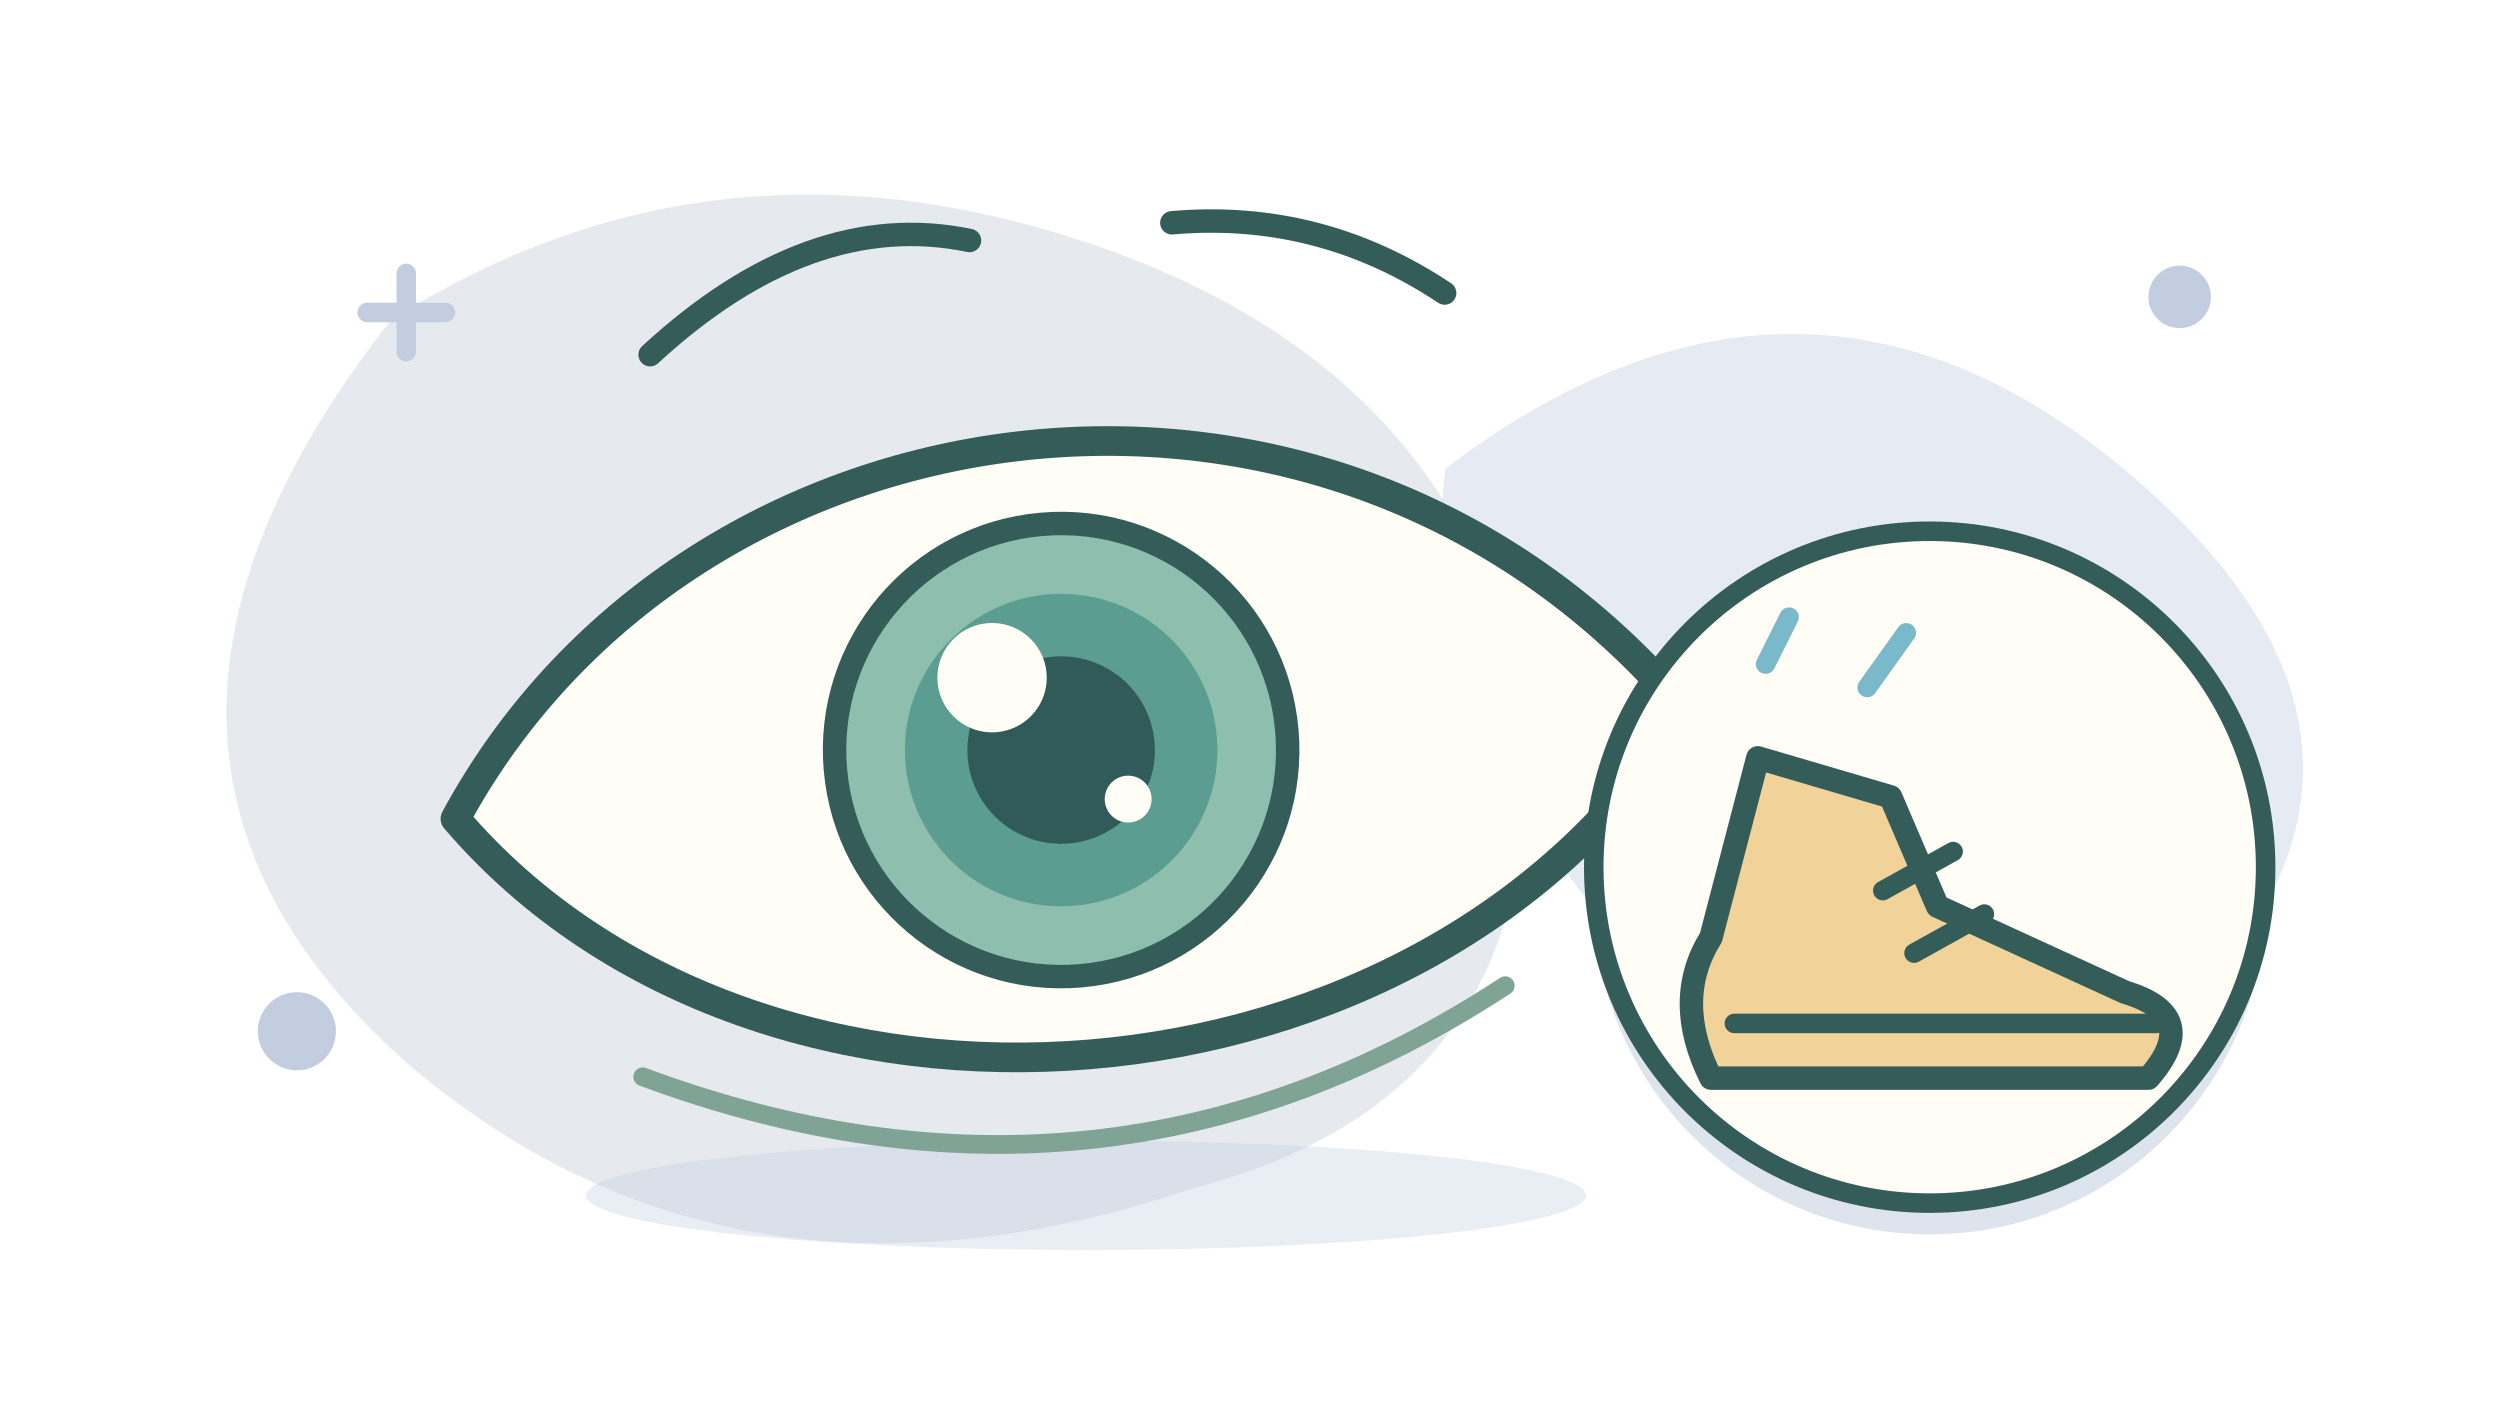
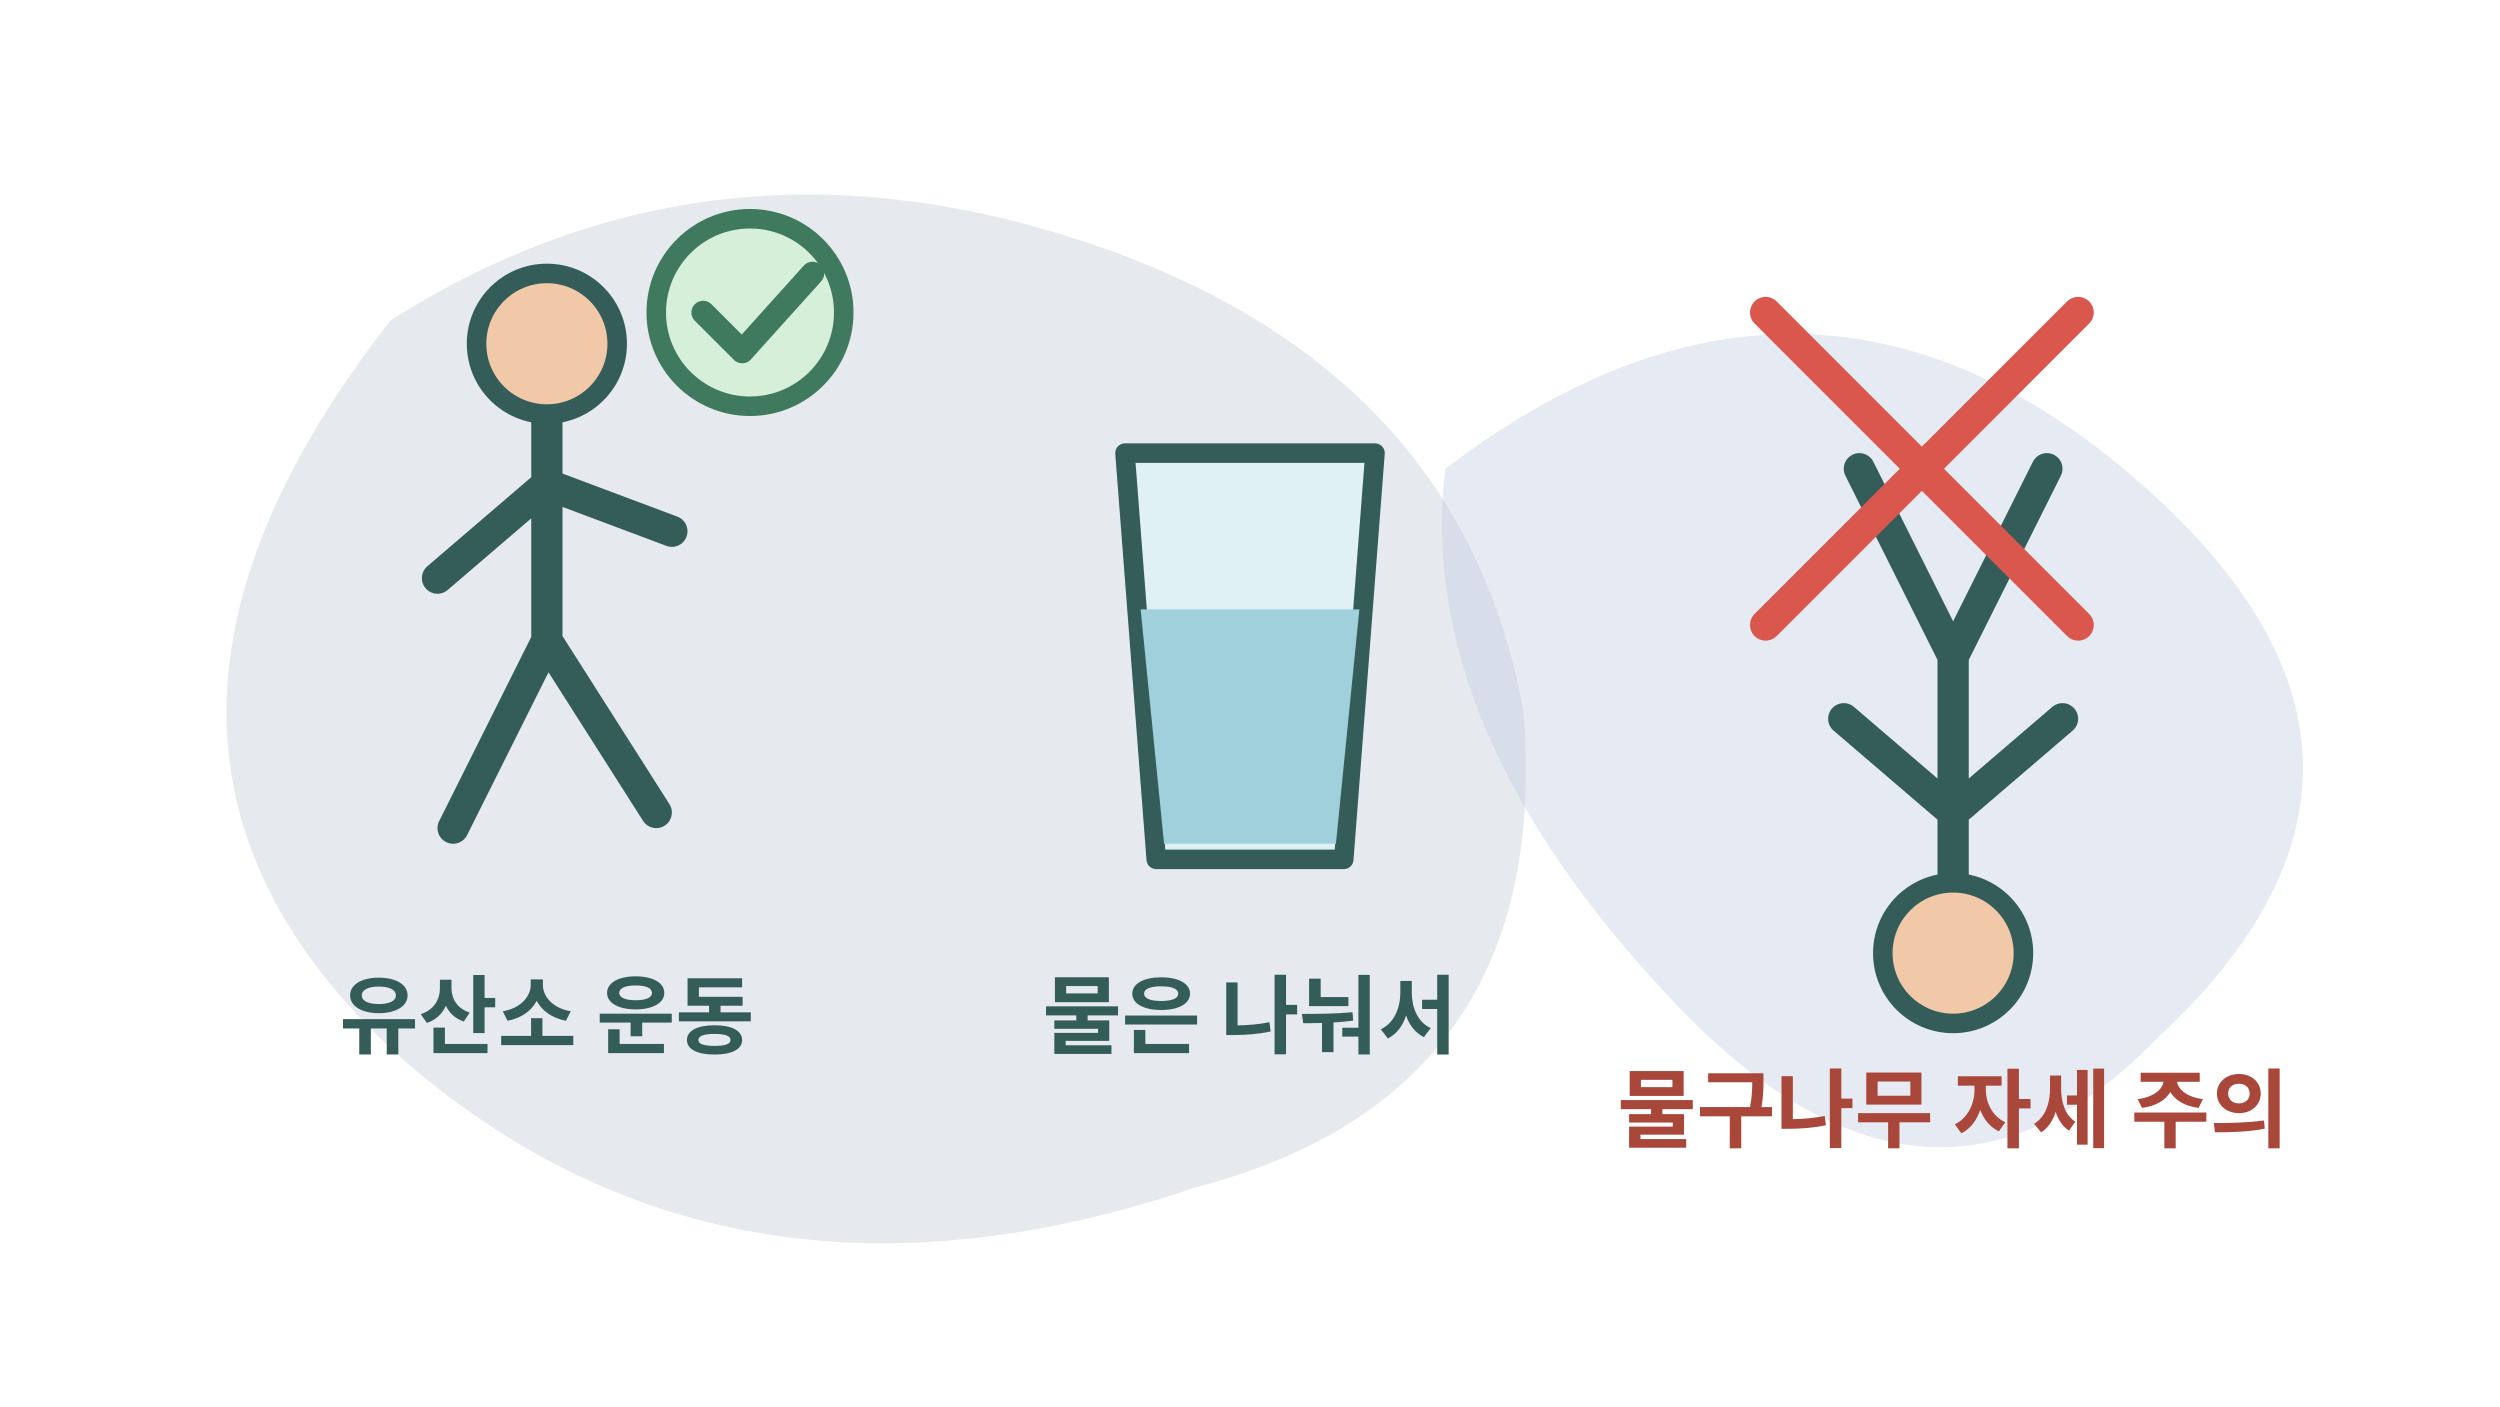
<svg xmlns="http://www.w3.org/2000/svg" viewBox="0 0 320 180" fill="none" stroke-linecap="round" stroke-linejoin="round">
  <path d="M50 41Q91 15 139 31t56 60q4 49-42 61-59 20-101-16Q7 96 50 41Z" fill="#e6eaeF" />
  <path d="M185 60q46-35 88 1t3 72q-29 30-62-5t-29-68Z" fill="#c3cde0" opacity=".42" />
-   <ellipse cx="139" cy="153" rx="64" ry="7" fill="#c3cde0" opacity=".36" />
-   <circle cx="279" cy="38" r="4" fill="#c3cde0" stroke="none" stroke-width="0" />
-   <circle cx="38" cy="132" r="5" fill="#c3cde0" stroke="none" stroke-width="0" />
-   <path d="M52 35v10m-5-5h10" fill="none" stroke="#c3cde0" stroke-width="2.5" />
-   <g transform="translate(136 98) rotate(-5) scale(1)">
-     <defs>
-       <clipPath id="white">
-         <path d="M-78 0C-43-53 40-57 80 0C43 50-43 49-78 0Z" />
-       </clipPath>
-     </defs>
-     <path d="M-78 0C-43-53 40-57 80 0C43 50-43 49-78 0Z" fill="#fffdf5" stroke="#345d59" stroke-width="3.8" />
-     <g transform="translate(0 0)">
-       <circle cx="0" cy="-2" r="29" fill="#8ebfae" stroke="#345d59" stroke-width="3" />
-       <circle cx="0" cy="-2" r="20" fill="#5b9d91" stroke="none" stroke-width="0" />
-       <circle cx="0" cy="-2" r="12" fill="#315b58" stroke="none" stroke-width="0" />
-       <circle cx="-8" cy="-12" r="7" fill="#fffdf5" stroke="none" stroke-width="0" />
-       <circle cx="8" cy="5" r="3" fill="#fffdf5" stroke="none" stroke-width="0" />
-     </g>
-     <path d="M-57 35q57 27 111-2" fill="none" stroke="#7fa394" stroke-width="2.4" />
-     <path d="M-48-57q22-17 42-11M20-68q19 0 34 12" fill="none" stroke="#345d59" stroke-width="3" />
+   <g transform="translate(70 80)">
+     <circle cx="0" cy="-36" r="9" fill="#f2c9a8" stroke="#345d59" stroke-width="2.5" />
+     <path d="M0-26v28M0-18l-14 12M0-18l16 6M0 2l-12 24M0 2l14 22" fill="none" stroke="#345d59" stroke-width="4" />
  </g>
-   <g transform="translate(247 111)">
-     <circle cy="4" r="43" fill="#c3cde0" opacity=".55" />
-     <circle r="43" fill="#fffdf5" stroke="#345d59" stroke-width="2.5" />
-     <path d="M-22-14l17 5L1 5l24 11q10 3 3 11h-56q-5-10 0-18Z" fill="#f1d299" stroke="#345d59" stroke-width="3" />
-     <path d="M-25 20h54M-6 3l9-5m-5 13 9-5" fill="none" stroke="#345d59" stroke-width="2.5" />
-     <path d="M-21-26l3-6m10 9 5-7" fill="none" stroke="#79b9ca" stroke-width="2.5" />
+   <circle cx="96" cy="40" r="12" fill="#d6efd8" stroke="#3f7a5f" stroke-width="2.5" />
+   <path d="M90 40l5 5 9-10" fill="none" stroke="#3f7a5f" stroke-width="3" />
+   <g transform="translate(160 84)">
+     <path d="M-16-26h32l-4 52h-24Z" fill="#dff1f5" stroke="#345d59" stroke-width="2.5" />
+     <path d="M-14-6h28l-3 30h-22Z" fill="#9fd0dc" />
  </g>
+   <text x="160" y="134" font-family="'Noto Sans KR','Apple SD Gothic Neo','Malgun Gothic',sans-serif" font-size="11" font-weight="700" fill="#345d59" text-anchor="middle">물은 나눠서</text>
+   <g transform="translate(250 86) rotate(180)">
+     <circle cx="0" cy="-36" r="9" fill="#f2c9a8" stroke="#345d59" stroke-width="2.5" />
+     <path d="M0-26v28M0-18l-14 12M0-18l14 12M0 2l-12 24M0 2l12 24" fill="none" stroke="#345d59" stroke-width="4" />
+   </g>
+   <path d="M226 40l40 40m0-40-40 40" fill="none" stroke="#d9574c" stroke-width="4" />
+   <text x="250" y="146" font-family="'Noto Sans KR','Apple SD Gothic Neo','Malgun Gothic',sans-serif" font-size="11" font-weight="700" fill="#a9473b" text-anchor="middle">물구나무 자세 주의</text>
+   <text x="70" y="134" font-family="'Noto Sans KR','Apple SD Gothic Neo','Malgun Gothic',sans-serif" font-size="11" font-weight="700" fill="#345d59" text-anchor="middle">유산소 운동</text>
</svg>
